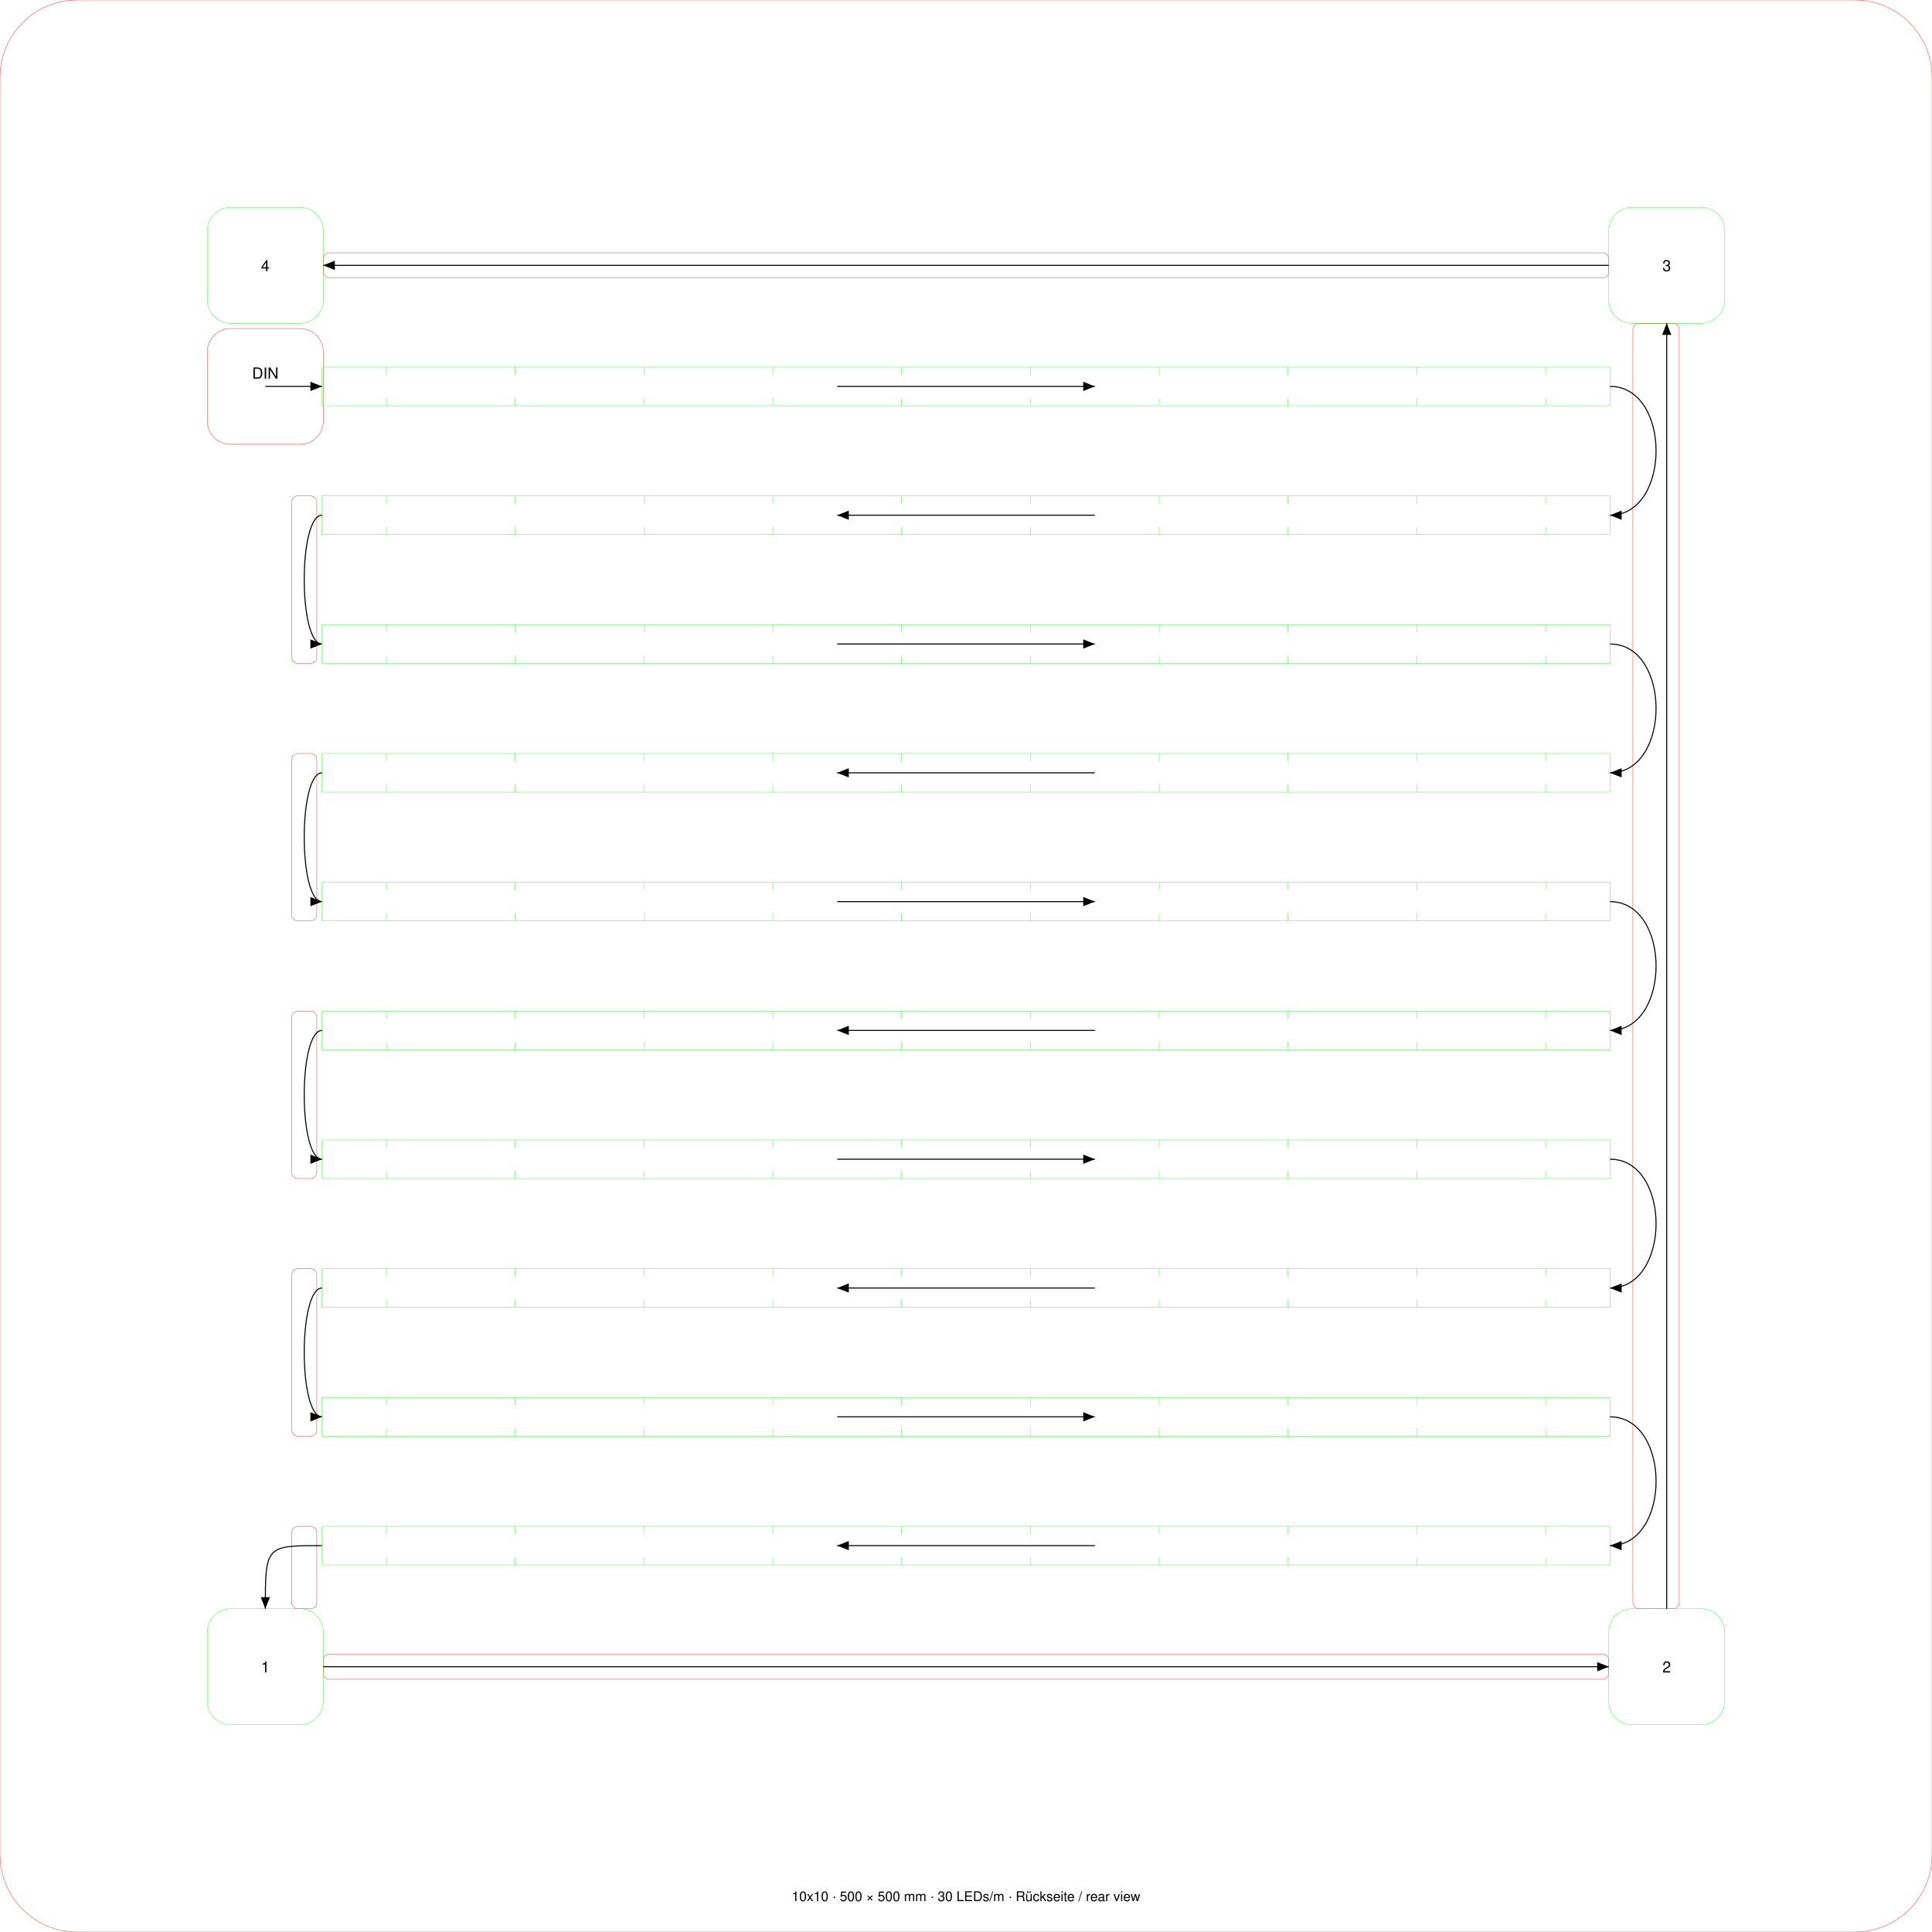
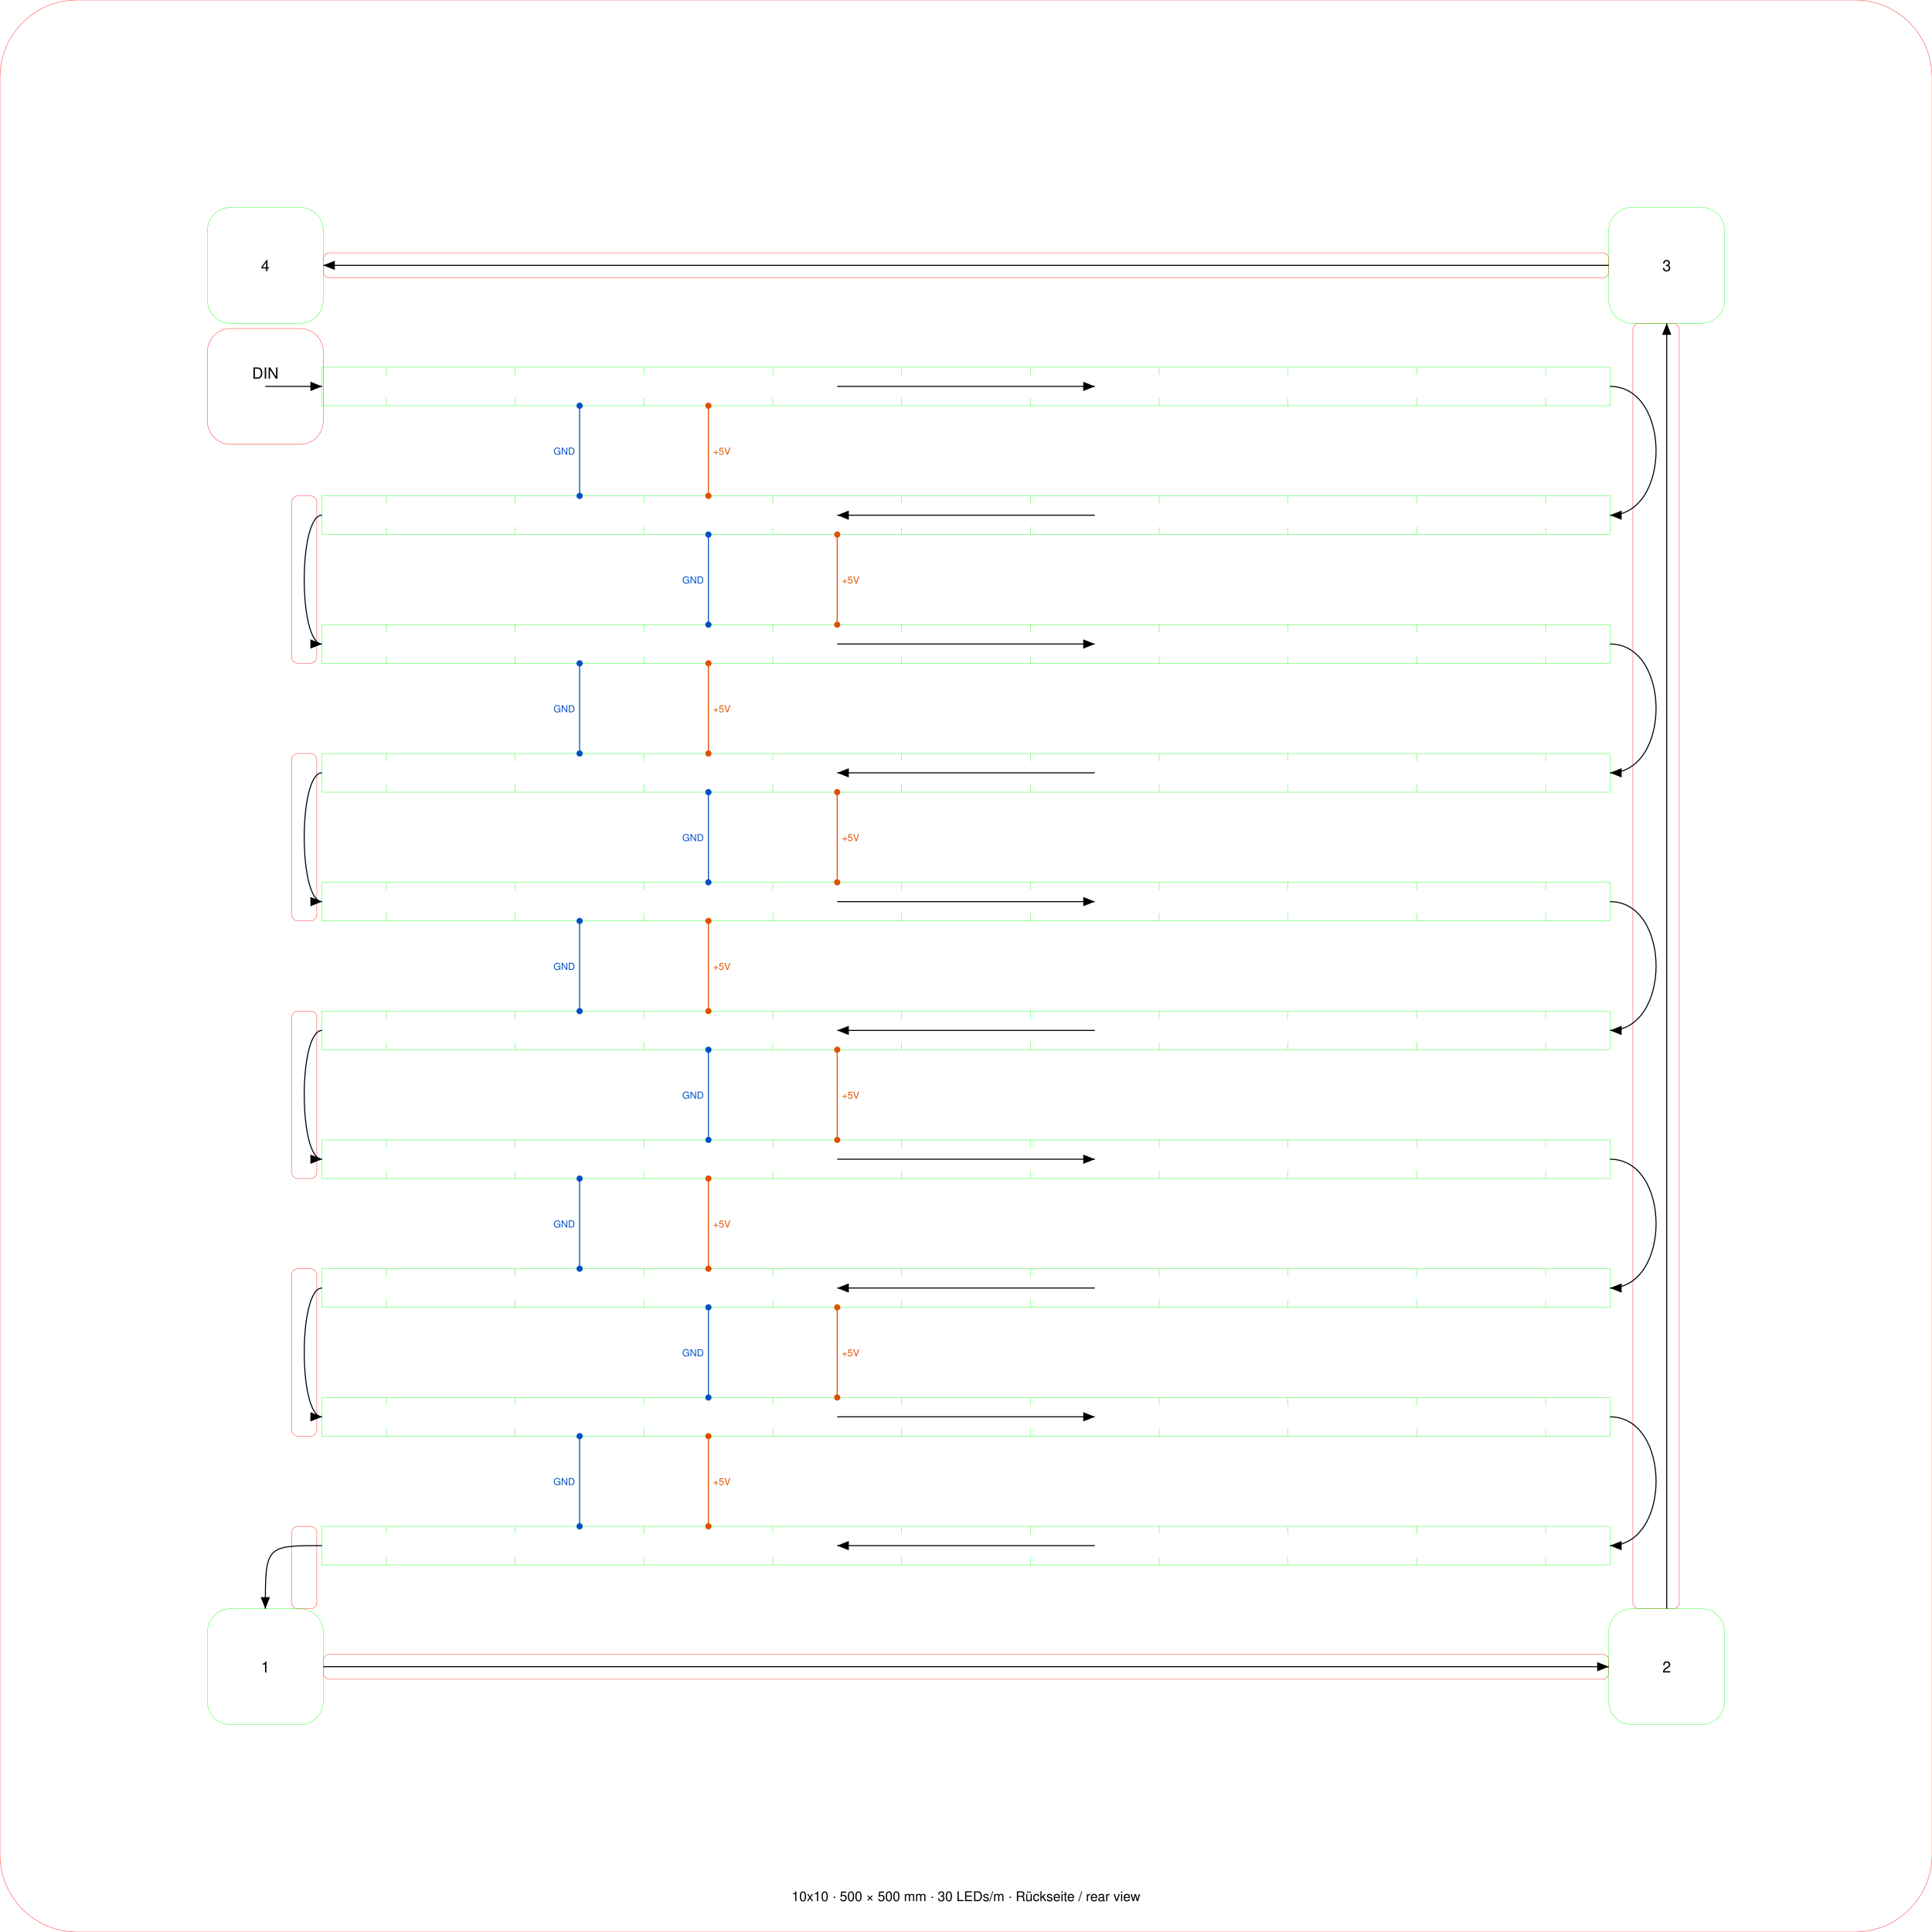
<svg xmlns="http://www.w3.org/2000/svg" version="1.1" width="500mm" height="500mm" viewBox="0 0 1417.3 1417.3">
  <style type="text/css">
	.cut{fill:none;stroke:#FF0000;stroke-width:0.236;}
	.mark{fill:none;stroke:#00FF00;stroke-width:0.236;}
	.arrow{fill:none;stroke:#000000;stroke-width:0.75;}
	.head{fill:#000000;}
	.label{font-family:'Helvetica';font-size:11.3px;text-anchor:middle;}
	.caption{font-family:'Helvetica';font-size:9.9px;text-anchor:middle;}
+ 	.gnd{fill:none;stroke:#0050C8;stroke-width:0.75;}
+ 	.vcc{fill:none;stroke:#E05000;stroke-width:0.75;}
+ 	.gnddot{fill:#0050C8;}
+ 	.vccdot{fill:#E05000;}
+ 	.gndlabel{fill:#0050C8;font-family:'Helvetica';font-size:7.1px;}
+ 	.vcclabel{fill:#E05000;font-family:'Helvetica';font-size:7.1px;}
</style>
  <g id="montage">
    <rect class="cut" x="0.00" y="0.00" width="1417.32" height="1417.32" rx="56.69" />
    <rect class="cut" x="213.97" y="363.78" width="18.43" height="122.83" rx="4.61" />
    <rect class="cut" x="213.97" y="552.76" width="18.43" height="122.83" rx="4.61" />
    <rect class="cut" x="213.97" y="741.73" width="18.43" height="122.83" rx="4.61" />
    <rect class="cut" x="213.97" y="930.71" width="18.43" height="122.83" rx="4.61" />
    <rect class="cut" x="237.14" y="185.43" width="943.04" height="18.43" rx="4.61" />
    <rect class="cut" x="237.14" y="1213.46" width="943.04" height="18.43" rx="4.61" />
    <rect class="cut" x="1197.87" y="237.14" width="34.02" height="943.04" rx="4.61" />
    <rect class="cut" x="213.97" y="1119.69" width="18.43" height="60.50" rx="4.61" />
    <rect class="cut" x="152.15" y="240.97" width="84.99" height="84.99" rx="17.00" />
    <rect class="mark" x="236.22" y="269.29" width="944.88" height="28.35" rx="0.00" />
    <line class="mark" x1="1133.86" y1="269.29" x2="1133.86" y2="274.96" />
    <line class="mark" x1="1133.86" y1="297.64" x2="1133.86" y2="291.97" />
    <line class="mark" x1="1039.37" y1="269.29" x2="1039.37" y2="274.96" />
    <line class="mark" x1="1039.37" y1="297.64" x2="1039.37" y2="291.97" />
    <line class="mark" x1="944.88" y1="269.29" x2="944.88" y2="274.96" />
    <line class="mark" x1="944.88" y1="297.64" x2="944.88" y2="291.97" />
    <line class="mark" x1="850.39" y1="269.29" x2="850.39" y2="274.96" />
    <line class="mark" x1="850.39" y1="297.64" x2="850.39" y2="291.97" />
    <line class="mark" x1="755.91" y1="269.29" x2="755.91" y2="274.96" />
    <line class="mark" x1="755.91" y1="297.64" x2="755.91" y2="291.97" />
    <line class="mark" x1="661.42" y1="269.29" x2="661.42" y2="274.96" />
    <line class="mark" x1="661.42" y1="297.64" x2="661.42" y2="291.97" />
    <line class="mark" x1="566.93" y1="269.29" x2="566.93" y2="274.96" />
    <line class="mark" x1="566.93" y1="297.64" x2="566.93" y2="291.97" />
    <line class="mark" x1="472.44" y1="269.29" x2="472.44" y2="274.96" />
    <line class="mark" x1="472.44" y1="297.64" x2="472.44" y2="291.97" />
    <line class="mark" x1="377.95" y1="269.29" x2="377.95" y2="274.96" />
    <line class="mark" x1="377.95" y1="297.64" x2="377.95" y2="291.97" />
    <line class="mark" x1="283.46" y1="269.29" x2="283.46" y2="274.96" />
    <line class="mark" x1="283.46" y1="297.64" x2="283.46" y2="291.97" />
    <rect class="mark" x="236.22" y="363.78" width="944.88" height="28.35" rx="0.00" />
    <line class="mark" x1="1133.86" y1="363.78" x2="1133.86" y2="369.45" />
    <line class="mark" x1="1133.86" y1="392.13" x2="1133.86" y2="386.46" />
    <line class="mark" x1="1039.37" y1="363.78" x2="1039.37" y2="369.45" />
    <line class="mark" x1="1039.37" y1="392.13" x2="1039.37" y2="386.46" />
    <line class="mark" x1="944.88" y1="363.78" x2="944.88" y2="369.45" />
    <line class="mark" x1="944.88" y1="392.13" x2="944.88" y2="386.46" />
    <line class="mark" x1="850.39" y1="363.78" x2="850.39" y2="369.45" />
    <line class="mark" x1="850.39" y1="392.13" x2="850.39" y2="386.46" />
    <line class="mark" x1="755.91" y1="363.78" x2="755.91" y2="369.45" />
    <line class="mark" x1="755.91" y1="392.13" x2="755.91" y2="386.46" />
    <line class="mark" x1="661.42" y1="363.78" x2="661.42" y2="369.45" />
    <line class="mark" x1="661.42" y1="392.13" x2="661.42" y2="386.46" />
    <line class="mark" x1="566.93" y1="363.78" x2="566.93" y2="369.45" />
    <line class="mark" x1="566.93" y1="392.13" x2="566.93" y2="386.46" />
    <line class="mark" x1="472.44" y1="363.78" x2="472.44" y2="369.45" />
    <line class="mark" x1="472.44" y1="392.13" x2="472.44" y2="386.46" />
    <line class="mark" x1="377.95" y1="363.78" x2="377.95" y2="369.45" />
    <line class="mark" x1="377.95" y1="392.13" x2="377.95" y2="386.46" />
    <line class="mark" x1="283.46" y1="363.78" x2="283.46" y2="369.45" />
    <line class="mark" x1="283.46" y1="392.13" x2="283.46" y2="386.46" />
    <rect class="mark" x="236.22" y="458.27" width="944.88" height="28.35" rx="0.00" />
    <line class="mark" x1="1133.86" y1="458.27" x2="1133.86" y2="463.94" />
    <line class="mark" x1="1133.86" y1="486.61" x2="1133.86" y2="480.94" />
    <line class="mark" x1="1039.37" y1="458.27" x2="1039.37" y2="463.94" />
    <line class="mark" x1="1039.37" y1="486.61" x2="1039.37" y2="480.94" />
    <line class="mark" x1="944.88" y1="458.27" x2="944.88" y2="463.94" />
    <line class="mark" x1="944.88" y1="486.61" x2="944.88" y2="480.94" />
    <line class="mark" x1="850.39" y1="458.27" x2="850.39" y2="463.94" />
    <line class="mark" x1="850.39" y1="486.61" x2="850.39" y2="480.94" />
    <line class="mark" x1="755.91" y1="458.27" x2="755.91" y2="463.94" />
    <line class="mark" x1="755.91" y1="486.61" x2="755.91" y2="480.94" />
    <line class="mark" x1="661.42" y1="458.27" x2="661.42" y2="463.94" />
    <line class="mark" x1="661.42" y1="486.61" x2="661.42" y2="480.94" />
    <line class="mark" x1="566.93" y1="458.27" x2="566.93" y2="463.94" />
    <line class="mark" x1="566.93" y1="486.61" x2="566.93" y2="480.94" />
    <line class="mark" x1="472.44" y1="458.27" x2="472.44" y2="463.94" />
    <line class="mark" x1="472.44" y1="486.61" x2="472.44" y2="480.94" />
    <line class="mark" x1="377.95" y1="458.27" x2="377.95" y2="463.94" />
    <line class="mark" x1="377.95" y1="486.61" x2="377.95" y2="480.94" />
    <line class="mark" x1="283.46" y1="458.27" x2="283.46" y2="463.94" />
    <line class="mark" x1="283.46" y1="486.61" x2="283.46" y2="480.94" />
    <rect class="mark" x="236.22" y="552.76" width="944.88" height="28.35" rx="0.00" />
    <line class="mark" x1="1133.86" y1="552.76" x2="1133.86" y2="558.43" />
    <line class="mark" x1="1133.86" y1="581.10" x2="1133.86" y2="575.43" />
    <line class="mark" x1="1039.37" y1="552.76" x2="1039.37" y2="558.43" />
    <line class="mark" x1="1039.37" y1="581.10" x2="1039.37" y2="575.43" />
    <line class="mark" x1="944.88" y1="552.76" x2="944.88" y2="558.43" />
    <line class="mark" x1="944.88" y1="581.10" x2="944.88" y2="575.43" />
    <line class="mark" x1="850.39" y1="552.76" x2="850.39" y2="558.43" />
    <line class="mark" x1="850.39" y1="581.10" x2="850.39" y2="575.43" />
    <line class="mark" x1="755.91" y1="552.76" x2="755.91" y2="558.43" />
    <line class="mark" x1="755.91" y1="581.10" x2="755.91" y2="575.43" />
    <line class="mark" x1="661.42" y1="552.76" x2="661.42" y2="558.43" />
    <line class="mark" x1="661.42" y1="581.10" x2="661.42" y2="575.43" />
    <line class="mark" x1="566.93" y1="552.76" x2="566.93" y2="558.43" />
    <line class="mark" x1="566.93" y1="581.10" x2="566.93" y2="575.43" />
    <line class="mark" x1="472.44" y1="552.76" x2="472.44" y2="558.43" />
    <line class="mark" x1="472.44" y1="581.10" x2="472.44" y2="575.43" />
    <line class="mark" x1="377.95" y1="552.76" x2="377.95" y2="558.43" />
    <line class="mark" x1="377.95" y1="581.10" x2="377.95" y2="575.43" />
    <line class="mark" x1="283.46" y1="552.76" x2="283.46" y2="558.43" />
    <line class="mark" x1="283.46" y1="581.10" x2="283.46" y2="575.43" />
    <rect class="mark" x="236.22" y="647.24" width="944.88" height="28.35" rx="0.00" />
    <line class="mark" x1="1133.86" y1="647.24" x2="1133.86" y2="652.91" />
    <line class="mark" x1="1133.86" y1="675.59" x2="1133.86" y2="669.92" />
    <line class="mark" x1="1039.37" y1="647.24" x2="1039.37" y2="652.91" />
    <line class="mark" x1="1039.37" y1="675.59" x2="1039.37" y2="669.92" />
    <line class="mark" x1="944.88" y1="647.24" x2="944.88" y2="652.91" />
    <line class="mark" x1="944.88" y1="675.59" x2="944.88" y2="669.92" />
    <line class="mark" x1="850.39" y1="647.24" x2="850.39" y2="652.91" />
    <line class="mark" x1="850.39" y1="675.59" x2="850.39" y2="669.92" />
    <line class="mark" x1="755.91" y1="647.24" x2="755.91" y2="652.91" />
    <line class="mark" x1="755.91" y1="675.59" x2="755.91" y2="669.92" />
    <line class="mark" x1="661.42" y1="647.24" x2="661.42" y2="652.91" />
    <line class="mark" x1="661.42" y1="675.59" x2="661.42" y2="669.92" />
    <line class="mark" x1="566.93" y1="647.24" x2="566.93" y2="652.91" />
    <line class="mark" x1="566.93" y1="675.59" x2="566.93" y2="669.92" />
    <line class="mark" x1="472.44" y1="647.24" x2="472.44" y2="652.91" />
    <line class="mark" x1="472.44" y1="675.59" x2="472.44" y2="669.92" />
    <line class="mark" x1="377.95" y1="647.24" x2="377.95" y2="652.91" />
    <line class="mark" x1="377.95" y1="675.59" x2="377.95" y2="669.92" />
    <line class="mark" x1="283.46" y1="647.24" x2="283.46" y2="652.91" />
    <line class="mark" x1="283.46" y1="675.59" x2="283.46" y2="669.92" />
    <rect class="mark" x="236.22" y="741.73" width="944.88" height="28.35" rx="0.00" />
    <line class="mark" x1="1133.86" y1="741.73" x2="1133.86" y2="747.40" />
    <line class="mark" x1="1133.86" y1="770.08" x2="1133.86" y2="764.41" />
    <line class="mark" x1="1039.37" y1="741.73" x2="1039.37" y2="747.40" />
    <line class="mark" x1="1039.37" y1="770.08" x2="1039.37" y2="764.41" />
    <line class="mark" x1="944.88" y1="741.73" x2="944.88" y2="747.40" />
    <line class="mark" x1="944.88" y1="770.08" x2="944.88" y2="764.41" />
    <line class="mark" x1="850.39" y1="741.73" x2="850.39" y2="747.40" />
    <line class="mark" x1="850.39" y1="770.08" x2="850.39" y2="764.41" />
    <line class="mark" x1="755.91" y1="741.73" x2="755.91" y2="747.40" />
    <line class="mark" x1="755.91" y1="770.08" x2="755.91" y2="764.41" />
    <line class="mark" x1="661.42" y1="741.73" x2="661.42" y2="747.40" />
    <line class="mark" x1="661.42" y1="770.08" x2="661.42" y2="764.41" />
    <line class="mark" x1="566.93" y1="741.73" x2="566.93" y2="747.40" />
    <line class="mark" x1="566.93" y1="770.08" x2="566.93" y2="764.41" />
    <line class="mark" x1="472.44" y1="741.73" x2="472.44" y2="747.40" />
    <line class="mark" x1="472.44" y1="770.08" x2="472.44" y2="764.41" />
    <line class="mark" x1="377.95" y1="741.73" x2="377.95" y2="747.40" />
    <line class="mark" x1="377.95" y1="770.08" x2="377.95" y2="764.41" />
    <line class="mark" x1="283.46" y1="741.73" x2="283.46" y2="747.40" />
    <line class="mark" x1="283.46" y1="770.08" x2="283.46" y2="764.41" />
    <rect class="mark" x="236.22" y="836.22" width="944.88" height="28.35" rx="0.00" />
    <line class="mark" x1="1133.86" y1="836.22" x2="1133.86" y2="841.89" />
    <line class="mark" x1="1133.86" y1="864.57" x2="1133.86" y2="858.90" />
    <line class="mark" x1="1039.37" y1="836.22" x2="1039.37" y2="841.89" />
    <line class="mark" x1="1039.37" y1="864.57" x2="1039.37" y2="858.90" />
    <line class="mark" x1="944.88" y1="836.22" x2="944.88" y2="841.89" />
    <line class="mark" x1="944.88" y1="864.57" x2="944.88" y2="858.90" />
    <line class="mark" x1="850.39" y1="836.22" x2="850.39" y2="841.89" />
    <line class="mark" x1="850.39" y1="864.57" x2="850.39" y2="858.90" />
    <line class="mark" x1="755.91" y1="836.22" x2="755.91" y2="841.89" />
    <line class="mark" x1="755.91" y1="864.57" x2="755.91" y2="858.90" />
    <line class="mark" x1="661.42" y1="836.22" x2="661.42" y2="841.89" />
    <line class="mark" x1="661.42" y1="864.57" x2="661.42" y2="858.90" />
    <line class="mark" x1="566.93" y1="836.22" x2="566.93" y2="841.89" />
    <line class="mark" x1="566.93" y1="864.57" x2="566.93" y2="858.90" />
    <line class="mark" x1="472.44" y1="836.22" x2="472.44" y2="841.89" />
    <line class="mark" x1="472.44" y1="864.57" x2="472.44" y2="858.90" />
    <line class="mark" x1="377.95" y1="836.22" x2="377.95" y2="841.89" />
    <line class="mark" x1="377.95" y1="864.57" x2="377.95" y2="858.90" />
    <line class="mark" x1="283.46" y1="836.22" x2="283.46" y2="841.89" />
    <line class="mark" x1="283.46" y1="864.57" x2="283.46" y2="858.90" />
    <rect class="mark" x="236.22" y="930.71" width="944.88" height="28.35" rx="0.00" />
    <line class="mark" x1="1133.86" y1="930.71" x2="1133.86" y2="936.38" />
    <line class="mark" x1="1133.86" y1="959.06" x2="1133.86" y2="953.39" />
    <line class="mark" x1="1039.37" y1="930.71" x2="1039.37" y2="936.38" />
    <line class="mark" x1="1039.37" y1="959.06" x2="1039.37" y2="953.39" />
    <line class="mark" x1="944.88" y1="930.71" x2="944.88" y2="936.38" />
    <line class="mark" x1="944.88" y1="959.06" x2="944.88" y2="953.39" />
    <line class="mark" x1="850.39" y1="930.71" x2="850.39" y2="936.38" />
    <line class="mark" x1="850.39" y1="959.06" x2="850.39" y2="953.39" />
    <line class="mark" x1="755.91" y1="930.71" x2="755.91" y2="936.38" />
    <line class="mark" x1="755.91" y1="959.06" x2="755.91" y2="953.39" />
    <line class="mark" x1="661.42" y1="930.71" x2="661.42" y2="936.38" />
    <line class="mark" x1="661.42" y1="959.06" x2="661.42" y2="953.39" />
    <line class="mark" x1="566.93" y1="930.71" x2="566.93" y2="936.38" />
    <line class="mark" x1="566.93" y1="959.06" x2="566.93" y2="953.39" />
    <line class="mark" x1="472.44" y1="930.71" x2="472.44" y2="936.38" />
    <line class="mark" x1="472.44" y1="959.06" x2="472.44" y2="953.39" />
    <line class="mark" x1="377.95" y1="930.71" x2="377.95" y2="936.38" />
    <line class="mark" x1="377.95" y1="959.06" x2="377.95" y2="953.39" />
    <line class="mark" x1="283.46" y1="930.71" x2="283.46" y2="936.38" />
    <line class="mark" x1="283.46" y1="959.06" x2="283.46" y2="953.39" />
    <rect class="mark" x="236.22" y="1025.20" width="944.88" height="28.35" rx="0.00" />
    <line class="mark" x1="1133.86" y1="1025.20" x2="1133.86" y2="1030.87" />
    <line class="mark" x1="1133.86" y1="1053.54" x2="1133.86" y2="1047.87" />
    <line class="mark" x1="1039.37" y1="1025.20" x2="1039.37" y2="1030.87" />
    <line class="mark" x1="1039.37" y1="1053.54" x2="1039.37" y2="1047.87" />
    <line class="mark" x1="944.88" y1="1025.20" x2="944.88" y2="1030.87" />
    <line class="mark" x1="944.88" y1="1053.54" x2="944.88" y2="1047.87" />
    <line class="mark" x1="850.39" y1="1025.20" x2="850.39" y2="1030.87" />
    <line class="mark" x1="850.39" y1="1053.54" x2="850.39" y2="1047.87" />
    <line class="mark" x1="755.91" y1="1025.20" x2="755.91" y2="1030.87" />
    <line class="mark" x1="755.91" y1="1053.54" x2="755.91" y2="1047.87" />
    <line class="mark" x1="661.42" y1="1025.20" x2="661.42" y2="1030.87" />
    <line class="mark" x1="661.42" y1="1053.54" x2="661.42" y2="1047.87" />
    <line class="mark" x1="566.93" y1="1025.20" x2="566.93" y2="1030.87" />
    <line class="mark" x1="566.93" y1="1053.54" x2="566.93" y2="1047.87" />
    <line class="mark" x1="472.44" y1="1025.20" x2="472.44" y2="1030.87" />
    <line class="mark" x1="472.44" y1="1053.54" x2="472.44" y2="1047.87" />
    <line class="mark" x1="377.95" y1="1025.20" x2="377.95" y2="1030.87" />
    <line class="mark" x1="377.95" y1="1053.54" x2="377.95" y2="1047.87" />
    <line class="mark" x1="283.46" y1="1025.20" x2="283.46" y2="1030.87" />
    <line class="mark" x1="283.46" y1="1053.54" x2="283.46" y2="1047.87" />
    <rect class="mark" x="236.22" y="1119.69" width="944.88" height="28.35" rx="0.00" />
    <line class="mark" x1="1133.86" y1="1119.69" x2="1133.86" y2="1125.35" />
    <line class="mark" x1="1133.86" y1="1148.03" x2="1133.86" y2="1142.36" />
    <line class="mark" x1="1039.37" y1="1119.69" x2="1039.37" y2="1125.35" />
    <line class="mark" x1="1039.37" y1="1148.03" x2="1039.37" y2="1142.36" />
    <line class="mark" x1="944.88" y1="1119.69" x2="944.88" y2="1125.35" />
    <line class="mark" x1="944.88" y1="1148.03" x2="944.88" y2="1142.36" />
    <line class="mark" x1="850.39" y1="1119.69" x2="850.39" y2="1125.35" />
    <line class="mark" x1="850.39" y1="1148.03" x2="850.39" y2="1142.36" />
    <line class="mark" x1="755.91" y1="1119.69" x2="755.91" y2="1125.35" />
    <line class="mark" x1="755.91" y1="1148.03" x2="755.91" y2="1142.36" />
    <line class="mark" x1="661.42" y1="1119.69" x2="661.42" y2="1125.35" />
    <line class="mark" x1="661.42" y1="1148.03" x2="661.42" y2="1142.36" />
    <line class="mark" x1="566.93" y1="1119.69" x2="566.93" y2="1125.35" />
    <line class="mark" x1="566.93" y1="1148.03" x2="566.93" y2="1142.36" />
    <line class="mark" x1="472.44" y1="1119.69" x2="472.44" y2="1125.35" />
    <line class="mark" x1="472.44" y1="1148.03" x2="472.44" y2="1142.36" />
    <line class="mark" x1="377.95" y1="1119.69" x2="377.95" y2="1125.35" />
    <line class="mark" x1="377.95" y1="1148.03" x2="377.95" y2="1142.36" />
    <line class="mark" x1="283.46" y1="1119.69" x2="283.46" y2="1125.35" />
    <line class="mark" x1="283.46" y1="1148.03" x2="283.46" y2="1142.36" />
    <rect class="mark" x="152.15" y="152.15" width="84.99" height="84.99" rx="17.00" />
    <rect class="mark" x="1180.18" y="152.15" width="84.99" height="84.99" rx="17.00" />
    <rect class="mark" x="152.15" y="1180.18" width="84.99" height="84.99" rx="17.00" />
    <rect class="mark" x="1180.18" y="1180.18" width="84.99" height="84.99" rx="17.00" />
  </g>
  <g id="direction">
    <line class="arrow" x1="194.65" y1="283.46" x2="236.22" y2="283.46" />
    <polygon class="head" points="236.22,283.46 227.72,286.87 227.72,280.06" />
    <text class="label" x="194.65" y="277.80">DIN</text>
    <line class="arrow" x1="614.17" y1="283.46" x2="803.15" y2="283.46" />
    <polygon class="head" points="803.15,283.46 794.65,286.87 794.65,280.06" />
    <line class="arrow" x1="803.15" y1="377.95" x2="614.17" y2="377.95" />
    <polygon class="head" points="614.17,377.95 622.68,374.55 622.68,381.35" />
    <line class="arrow" x1="614.17" y1="472.44" x2="803.15" y2="472.44" />
    <polygon class="head" points="803.15,472.44 794.65,475.84 794.65,469.04" />
    <line class="arrow" x1="803.15" y1="566.93" x2="614.17" y2="566.93" />
    <polygon class="head" points="614.17,566.93 622.68,563.53 622.68,570.33" />
    <line class="arrow" x1="614.17" y1="661.42" x2="803.15" y2="661.42" />
    <polygon class="head" points="803.15,661.42 794.65,664.82 794.65,658.02" />
    <line class="arrow" x1="803.15" y1="755.91" x2="614.17" y2="755.91" />
    <polygon class="head" points="614.17,755.91 622.68,752.50 622.68,759.31" />
    <line class="arrow" x1="614.17" y1="850.39" x2="803.15" y2="850.39" />
    <polygon class="head" points="803.15,850.39 794.65,853.80 794.65,846.99" />
    <line class="arrow" x1="803.15" y1="944.88" x2="614.17" y2="944.88" />
    <polygon class="head" points="614.17,944.88 622.68,941.48 622.68,948.28" />
    <line class="arrow" x1="614.17" y1="1039.37" x2="803.15" y2="1039.37" />
    <polygon class="head" points="803.15,1039.37 794.65,1042.77 794.65,1035.97" />
    <line class="arrow" x1="803.15" y1="1133.86" x2="614.17" y2="1133.86" />
    <polygon class="head" points="614.17,1133.86 622.68,1130.46 622.68,1137.26" />
    <path class="arrow" d="M1181.10,283.46 C1226.14,283.46 1226.14,377.95 1181.10,377.95" />
    <polygon class="head" points="1181.10,377.95 1189.61,374.55 1189.61,381.35" />
    <path class="arrow" d="M236.22,377.95 C218.83,377.95 218.83,472.44 236.22,472.44" />
    <polygon class="head" points="236.22,472.44 227.72,475.84 227.72,469.04" />
    <path class="arrow" d="M1181.10,472.44 C1226.14,472.44 1226.14,566.93 1181.10,566.93" />
    <polygon class="head" points="1181.10,566.93 1189.61,563.53 1189.61,570.33" />
    <path class="arrow" d="M236.22,566.93 C218.83,566.93 218.83,661.42 236.22,661.42" />
    <polygon class="head" points="236.22,661.42 227.72,664.82 227.72,658.02" />
    <path class="arrow" d="M1181.10,661.42 C1226.14,661.42 1226.14,755.91 1181.10,755.91" />
    <polygon class="head" points="1181.10,755.91 1189.61,752.50 1189.61,759.31" />
    <path class="arrow" d="M236.22,755.91 C218.83,755.91 218.83,850.39 236.22,850.39" />
    <polygon class="head" points="236.22,850.39 227.72,853.80 227.72,846.99" />
    <path class="arrow" d="M1181.10,850.39 C1226.14,850.39 1226.14,944.88 1181.10,944.88" />
    <polygon class="head" points="1181.10,944.88 1189.61,941.48 1189.61,948.28" />
    <path class="arrow" d="M236.22,944.88 C218.83,944.88 218.83,1039.37 236.22,1039.37" />
    <polygon class="head" points="236.22,1039.37 227.72,1042.77 227.72,1035.97" />
    <path class="arrow" d="M1181.10,1039.37 C1226.14,1039.37 1226.14,1133.86 1181.10,1133.86" />
    <polygon class="head" points="1181.10,1133.86 1189.61,1130.46 1189.61,1137.26" />
    <path class="arrow" d="M236.22,1133.86 C194.65,1133.86 194.65,1133.86 194.65,1180.18" />
    <polygon class="head" points="194.65,1180.18 191.24,1171.68 198.05,1171.68" />
    <line class="arrow" x1="237.14" y1="1222.68" x2="1180.18" y2="1222.68" />
    <polygon class="head" points="1180.18,1222.68 1171.68,1226.08 1171.68,1219.28" />
    <line class="arrow" x1="1222.68" y1="1180.18" x2="1222.68" y2="237.14" />
    <polygon class="head" points="1222.68,237.14 1226.08,245.64 1219.28,245.64" />
    <line class="arrow" x1="1180.18" y1="194.65" x2="237.14" y2="194.65" />
    <polygon class="head" points="237.14,194.65 245.64,191.24 245.64,198.05" />
    <text class="label" x="194.65" y="1226.93">1</text>
    <text class="label" x="1222.68" y="1226.93">2</text>
    <text class="label" x="1222.68" y="198.90">3</text>
    <text class="label" x="194.65" y="198.90">4</text>
    <text class="caption" x="708.66" y="1394.65">10x10 · 500 × 500 mm · 30 LEDs/m · Rückseite / rear view</text>
  </g>
+   <g id="power">
+     <line class="gnd" x1="425.20" y1="297.64" x2="425.20" y2="363.78" />
+     <circle class="gnddot" cx="425.20" cy="297.64" r="2.27" />
+     <circle class="gnddot" cx="425.20" cy="363.78" r="2.27" />
+     <text class="gndlabel" x="421.80" y="333.54" text-anchor="end">GND</text>
+     <line class="vcc" x1="519.69" y1="297.64" x2="519.69" y2="363.78" />
+     <circle class="vccdot" cx="519.69" cy="297.64" r="2.27" />
+     <circle class="vccdot" cx="519.69" cy="363.78" r="2.27" />
+     <text class="vcclabel" x="523.09" y="333.54" text-anchor="start">+5V</text>
+     <line class="gnd" x1="519.69" y1="392.13" x2="519.69" y2="458.27" />
+     <circle class="gnddot" cx="519.69" cy="392.13" r="2.27" />
+     <circle class="gnddot" cx="519.69" cy="458.27" r="2.27" />
+     <text class="gndlabel" x="516.28" y="428.03" text-anchor="end">GND</text>
+     <line class="vcc" x1="614.17" y1="392.13" x2="614.17" y2="458.27" />
+     <circle class="vccdot" cx="614.17" cy="392.13" r="2.27" />
+     <circle class="vccdot" cx="614.17" cy="458.27" r="2.27" />
+     <text class="vcclabel" x="617.57" y="428.03" text-anchor="start">+5V</text>
+     <line class="gnd" x1="425.20" y1="486.61" x2="425.20" y2="552.76" />
+     <circle class="gnddot" cx="425.20" cy="486.61" r="2.27" />
+     <circle class="gnddot" cx="425.20" cy="552.76" r="2.27" />
+     <text class="gndlabel" x="421.80" y="522.52" text-anchor="end">GND</text>
+     <line class="vcc" x1="519.69" y1="486.61" x2="519.69" y2="552.76" />
+     <circle class="vccdot" cx="519.69" cy="486.61" r="2.27" />
+     <circle class="vccdot" cx="519.69" cy="552.76" r="2.27" />
+     <text class="vcclabel" x="523.09" y="522.52" text-anchor="start">+5V</text>
+     <line class="gnd" x1="519.69" y1="581.10" x2="519.69" y2="647.24" />
+     <circle class="gnddot" cx="519.69" cy="581.10" r="2.27" />
+     <circle class="gnddot" cx="519.69" cy="647.24" r="2.27" />
+     <text class="gndlabel" x="516.28" y="617.01" text-anchor="end">GND</text>
+     <line class="vcc" x1="614.17" y1="581.10" x2="614.17" y2="647.24" />
+     <circle class="vccdot" cx="614.17" cy="581.10" r="2.27" />
+     <circle class="vccdot" cx="614.17" cy="647.24" r="2.27" />
+     <text class="vcclabel" x="617.57" y="617.01" text-anchor="start">+5V</text>
+     <line class="gnd" x1="425.20" y1="675.59" x2="425.20" y2="741.73" />
+     <circle class="gnddot" cx="425.20" cy="675.59" r="2.27" />
+     <circle class="gnddot" cx="425.20" cy="741.73" r="2.27" />
+     <text class="gndlabel" x="421.80" y="711.50" text-anchor="end">GND</text>
+     <line class="vcc" x1="519.69" y1="675.59" x2="519.69" y2="741.73" />
+     <circle class="vccdot" cx="519.69" cy="675.59" r="2.27" />
+     <circle class="vccdot" cx="519.69" cy="741.73" r="2.27" />
+     <text class="vcclabel" x="523.09" y="711.50" text-anchor="start">+5V</text>
+     <line class="gnd" x1="519.69" y1="770.08" x2="519.69" y2="836.22" />
+     <circle class="gnddot" cx="519.69" cy="770.08" r="2.27" />
+     <circle class="gnddot" cx="519.69" cy="836.22" r="2.27" />
+     <text class="gndlabel" x="516.28" y="805.98" text-anchor="end">GND</text>
+     <line class="vcc" x1="614.17" y1="770.08" x2="614.17" y2="836.22" />
+     <circle class="vccdot" cx="614.17" cy="770.08" r="2.27" />
+     <circle class="vccdot" cx="614.17" cy="836.22" r="2.27" />
+     <text class="vcclabel" x="617.57" y="805.98" text-anchor="start">+5V</text>
+     <line class="gnd" x1="425.20" y1="864.57" x2="425.20" y2="930.71" />
+     <circle class="gnddot" cx="425.20" cy="864.57" r="2.27" />
+     <circle class="gnddot" cx="425.20" cy="930.71" r="2.27" />
+     <text class="gndlabel" x="421.80" y="900.47" text-anchor="end">GND</text>
+     <line class="vcc" x1="519.69" y1="864.57" x2="519.69" y2="930.71" />
+     <circle class="vccdot" cx="519.69" cy="864.57" r="2.27" />
+     <circle class="vccdot" cx="519.69" cy="930.71" r="2.27" />
+     <text class="vcclabel" x="523.09" y="900.47" text-anchor="start">+5V</text>
+     <line class="gnd" x1="519.69" y1="959.06" x2="519.69" y2="1025.20" />
+     <circle class="gnddot" cx="519.69" cy="959.06" r="2.27" />
+     <circle class="gnddot" cx="519.69" cy="1025.20" r="2.27" />
+     <text class="gndlabel" x="516.28" y="994.96" text-anchor="end">GND</text>
+     <line class="vcc" x1="614.17" y1="959.06" x2="614.17" y2="1025.20" />
+     <circle class="vccdot" cx="614.17" cy="959.06" r="2.27" />
+     <circle class="vccdot" cx="614.17" cy="1025.20" r="2.27" />
+     <text class="vcclabel" x="617.57" y="994.96" text-anchor="start">+5V</text>
+     <line class="gnd" x1="425.20" y1="1053.54" x2="425.20" y2="1119.69" />
+     <circle class="gnddot" cx="425.20" cy="1053.54" r="2.27" />
+     <circle class="gnddot" cx="425.20" cy="1119.69" r="2.27" />
+     <text class="gndlabel" x="421.80" y="1089.45" text-anchor="end">GND</text>
+     <line class="vcc" x1="519.69" y1="1053.54" x2="519.69" y2="1119.69" />
+     <circle class="vccdot" cx="519.69" cy="1053.54" r="2.27" />
+     <circle class="vccdot" cx="519.69" cy="1119.69" r="2.27" />
+     <text class="vcclabel" x="523.09" y="1089.45" text-anchor="start">+5V</text>
+   </g>
</svg>
